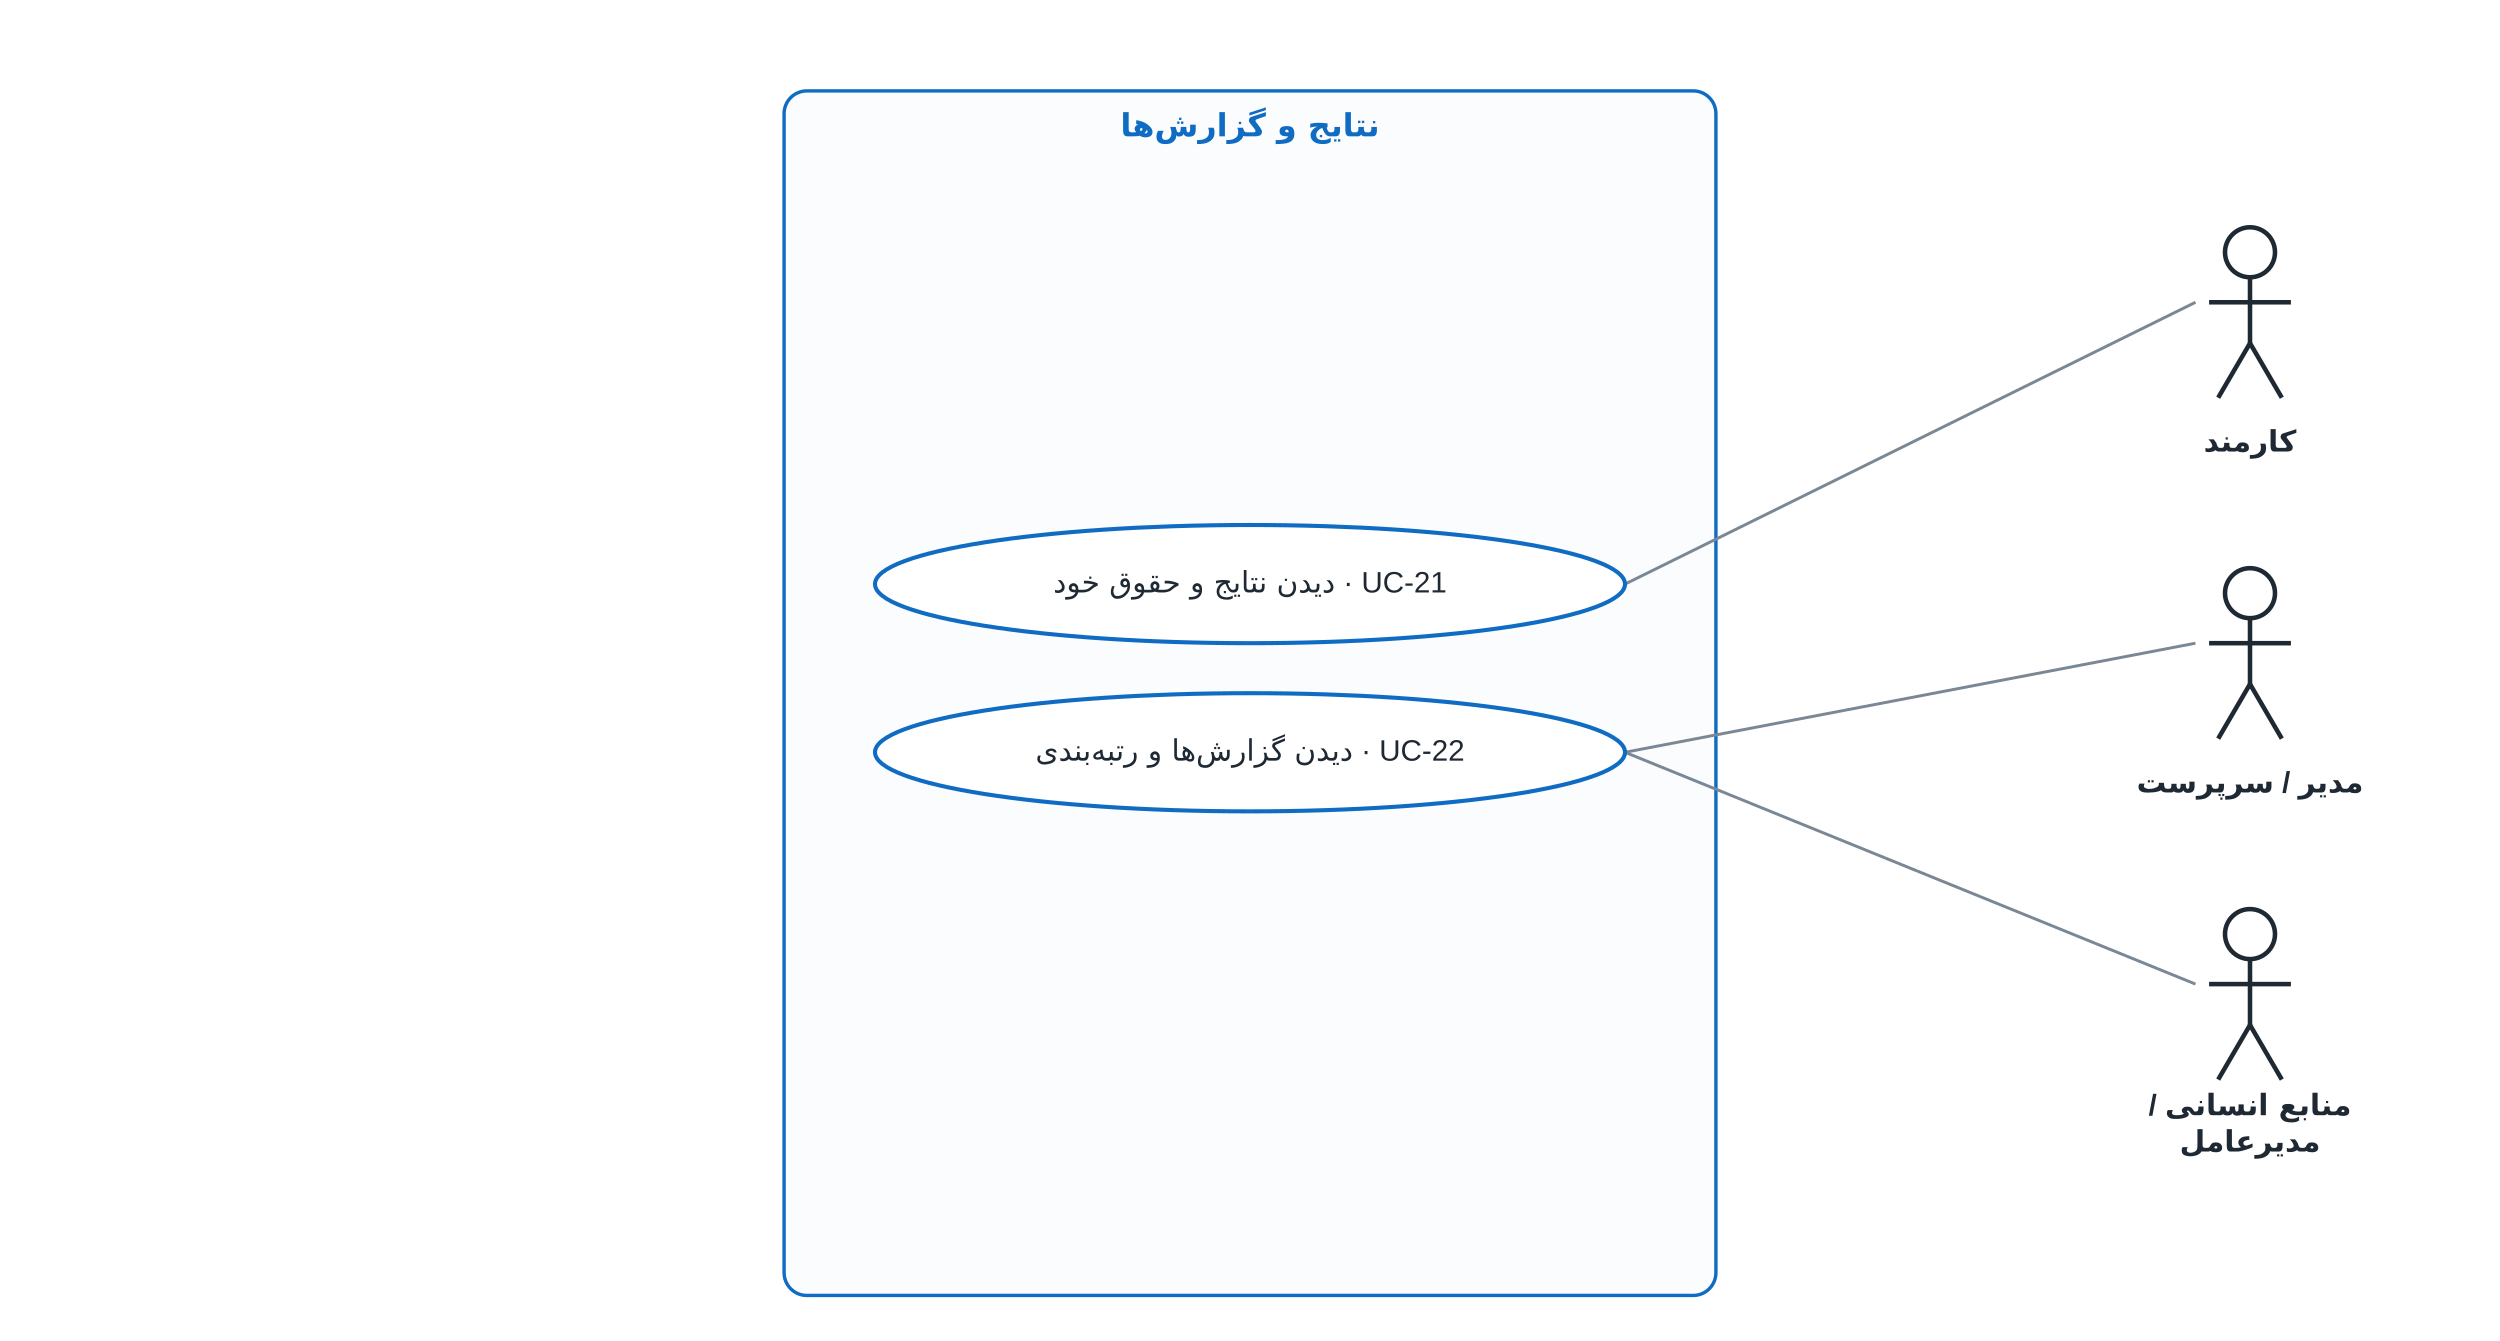
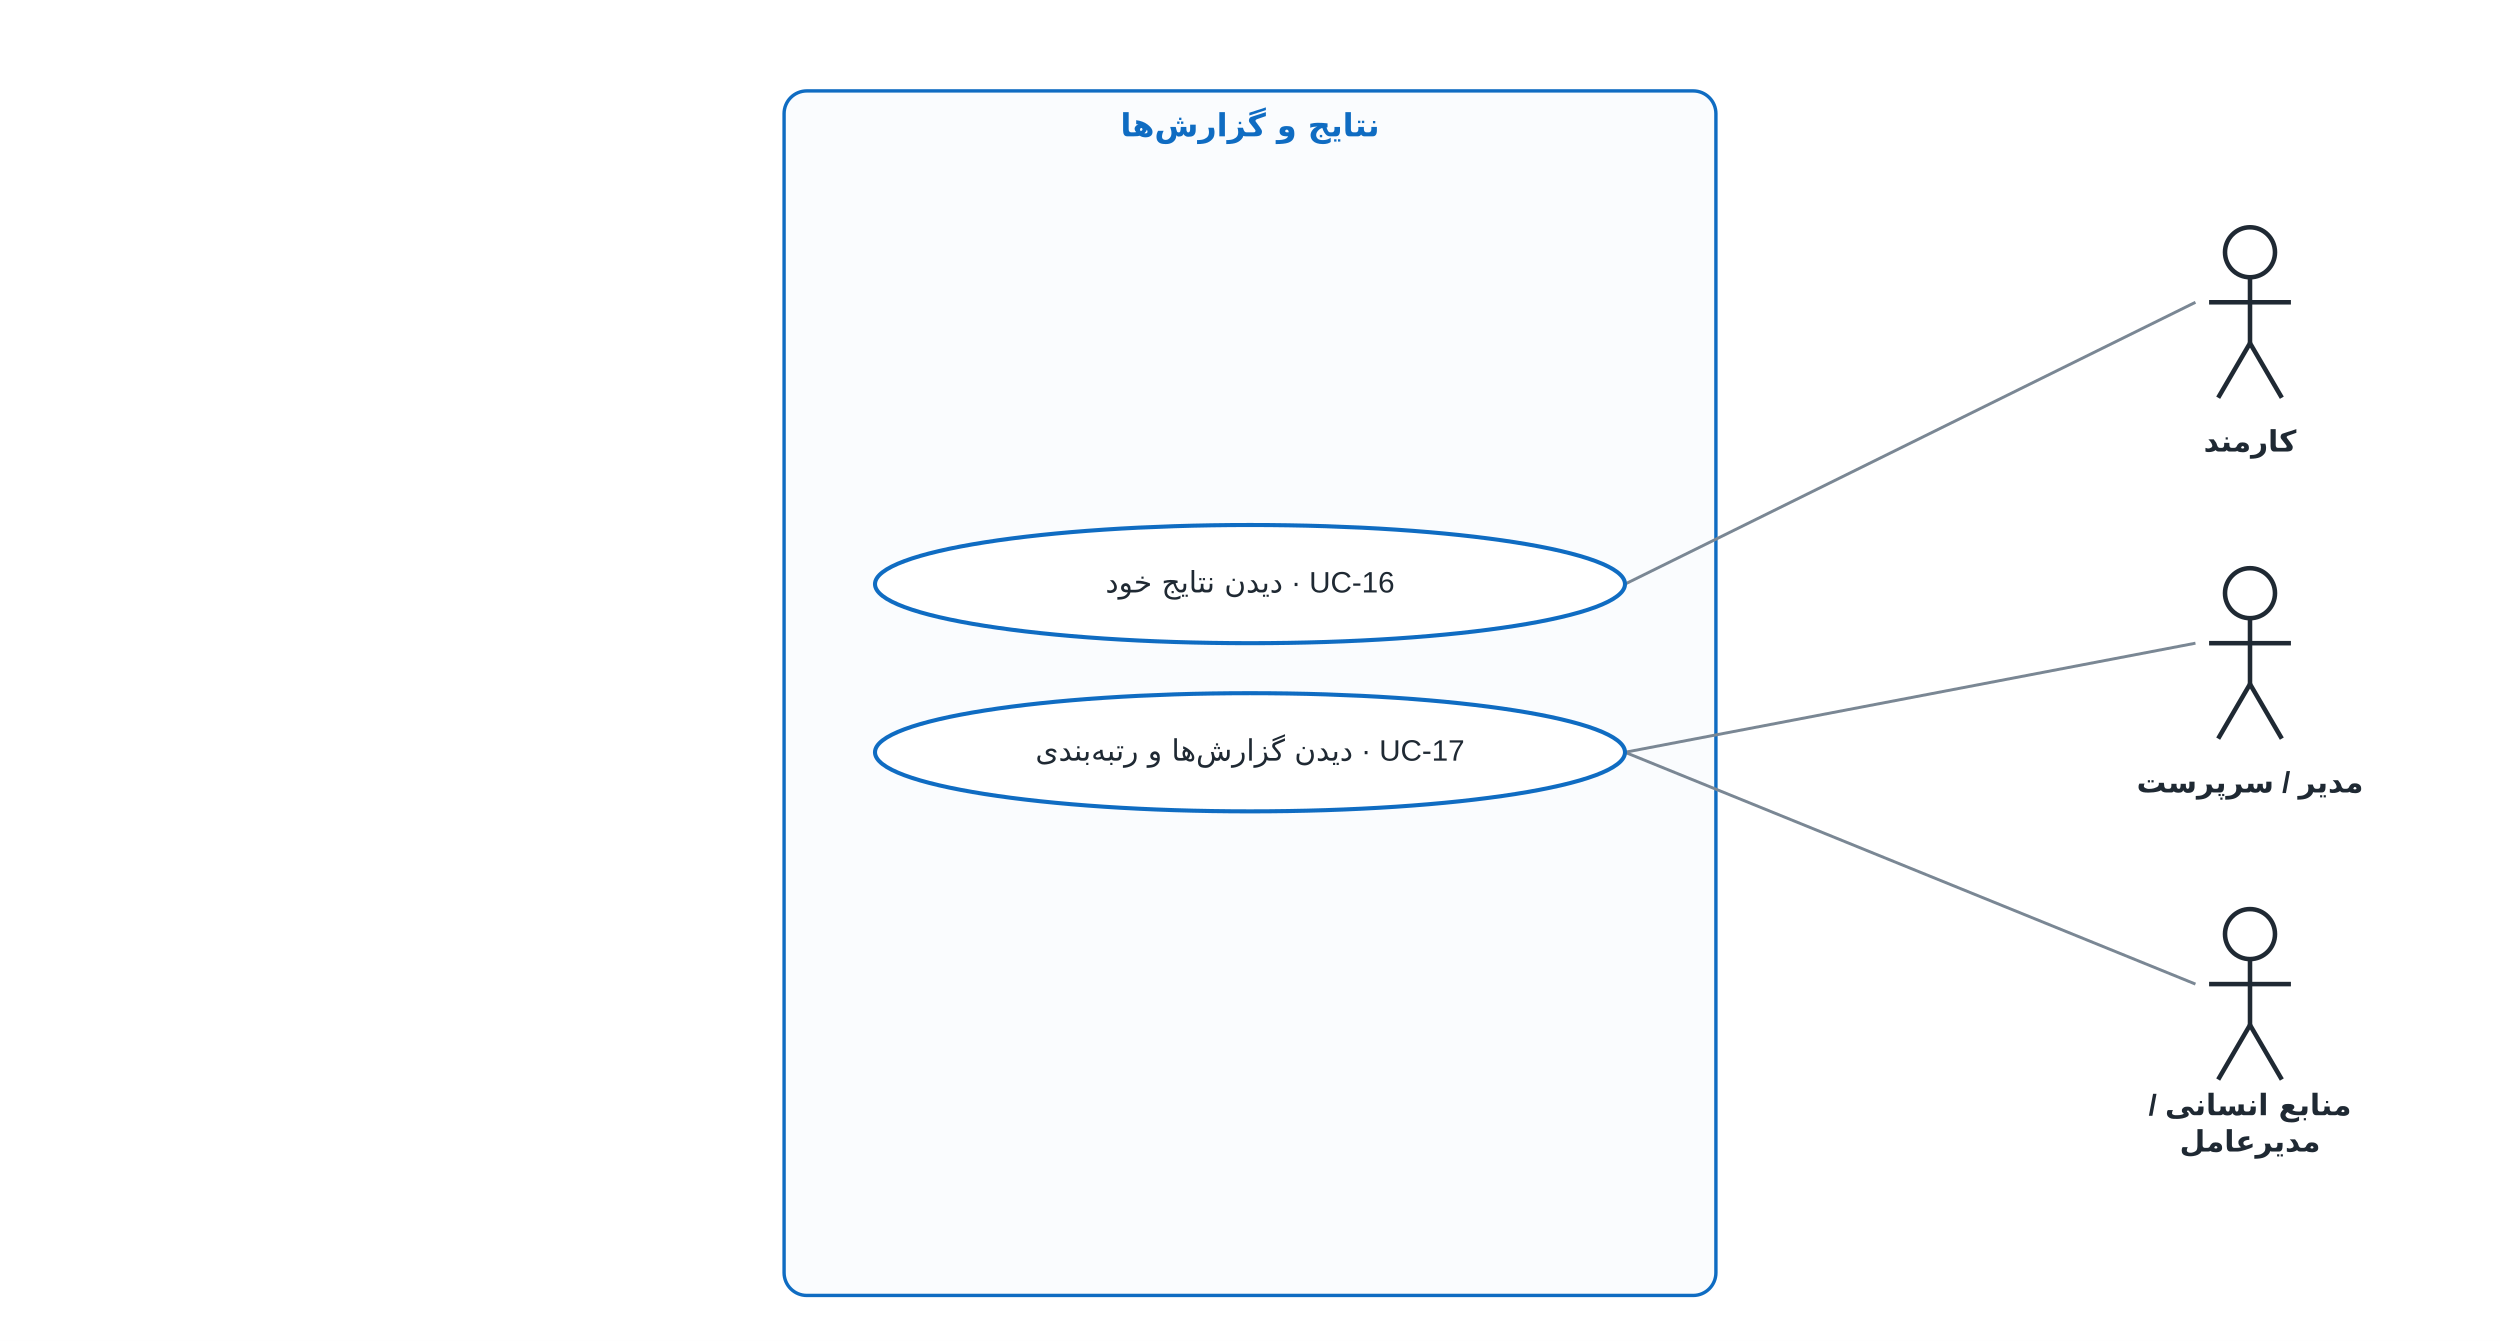
<svg xmlns="http://www.w3.org/2000/svg" viewBox="0 0 1100 590" font-family="Vazirmatn, Arial, sans-serif">
  <rect width="1100" height="590" fill="#fff" />
  <rect x="345.0" y="40" width="410" height="530" rx="10" fill="#fafcfe" stroke="#0f6cc2" stroke-width="1.5" />
  <text x="550.0" y="56.0" font-size="14" font-weight="700" fill="#0f6cc2" text-anchor="middle" dominant-baseline="middle" direction="rtl">نتایج و گزارش‌ها</text>
  <line x1="966" y1="133.0" x2="715.0" y2="257.0" stroke="#7a8794" stroke-width="1.3" />
  <line x1="966" y1="283.0" x2="715.0" y2="331.0" stroke="#7a8794" stroke-width="1.3" />
  <line x1="966" y1="433.0" x2="715.0" y2="331.0" stroke="#7a8794" stroke-width="1.3" />
  <ellipse cx="550.0" cy="257.0" rx="165.0" ry="26.0" fill="#fff" stroke="#0f6cc2" stroke-width="1.8" />
-   <text x="550.0" y="257.0" font-size="13" font-weight="400" fill="#1f2933" text-anchor="middle" dominant-baseline="middle" direction="rtl">UC-21 · دیدن نتایج و حقوق خود</text>
+   <text x="550.0" y="257.0" font-size="13" font-weight="400" fill="#1f2933" text-anchor="middle" dominant-baseline="middle" direction="rtl">UC-16 · دیدن نتایج خود</text>
  <ellipse cx="550.0" cy="331.0" rx="165.0" ry="26.0" fill="#fff" stroke="#0f6cc2" stroke-width="1.8" />
-   <text x="550.0" y="331.0" font-size="13" font-weight="400" fill="#1f2933" text-anchor="middle" dominant-baseline="middle" direction="rtl">UC-22 · دیدن گزارش‌ها و رتبه‌بندی</text>
+   <text x="550.0" y="331.0" font-size="13" font-weight="400" fill="#1f2933" text-anchor="middle" dominant-baseline="middle" direction="rtl">UC-17 · دیدن گزارش‌ها و رتبه‌بندی</text>
  <g stroke="#1f2933" stroke-width="2" fill="none">
    <circle cx="990" cy="111.0" r="11" />
    <line x1="990" y1="122.0" x2="990" y2="151.0" />
    <line x1="972" y1="133.0" x2="1008" y2="133.0" />
    <line x1="990" y1="151.0" x2="976" y2="175.0" />
    <line x1="990" y1="151.0" x2="1004" y2="175.0" />
  </g>
  <text x="990" y="195.0" font-size="13" font-weight="600" fill="#1f2933" text-anchor="middle" dominant-baseline="middle" direction="rtl">کارمند</text>
  <g stroke="#1f2933" stroke-width="2" fill="none">
    <circle cx="990" cy="261.0" r="11" />
    <line x1="990" y1="272.0" x2="990" y2="301.0" />
    <line x1="972" y1="283.0" x2="1008" y2="283.0" />
    <line x1="990" y1="301.0" x2="976" y2="325.0" />
    <line x1="990" y1="301.0" x2="1004" y2="325.0" />
  </g>
  <text x="990" y="345.0" font-size="13" font-weight="600" fill="#1f2933" text-anchor="middle" dominant-baseline="middle" direction="rtl">مدیر / سرپرست</text>
  <g stroke="#1f2933" stroke-width="2" fill="none">
    <circle cx="990" cy="411.0" r="11" />
    <line x1="990" y1="422.0" x2="990" y2="451.0" />
    <line x1="972" y1="433.0" x2="1008" y2="433.0" />
    <line x1="990" y1="451.0" x2="976" y2="475.0" />
    <line x1="990" y1="451.0" x2="1004" y2="475.0" />
  </g>
  <text x="990" y="487.0" font-size="13" font-weight="600" fill="#1f2933" text-anchor="middle" dominant-baseline="middle" direction="rtl">منابع انسانی /</text>
  <text x="990" y="503.0" font-size="13" font-weight="600" fill="#1f2933" text-anchor="middle" dominant-baseline="middle" direction="rtl">مدیرعامل</text>
</svg>
